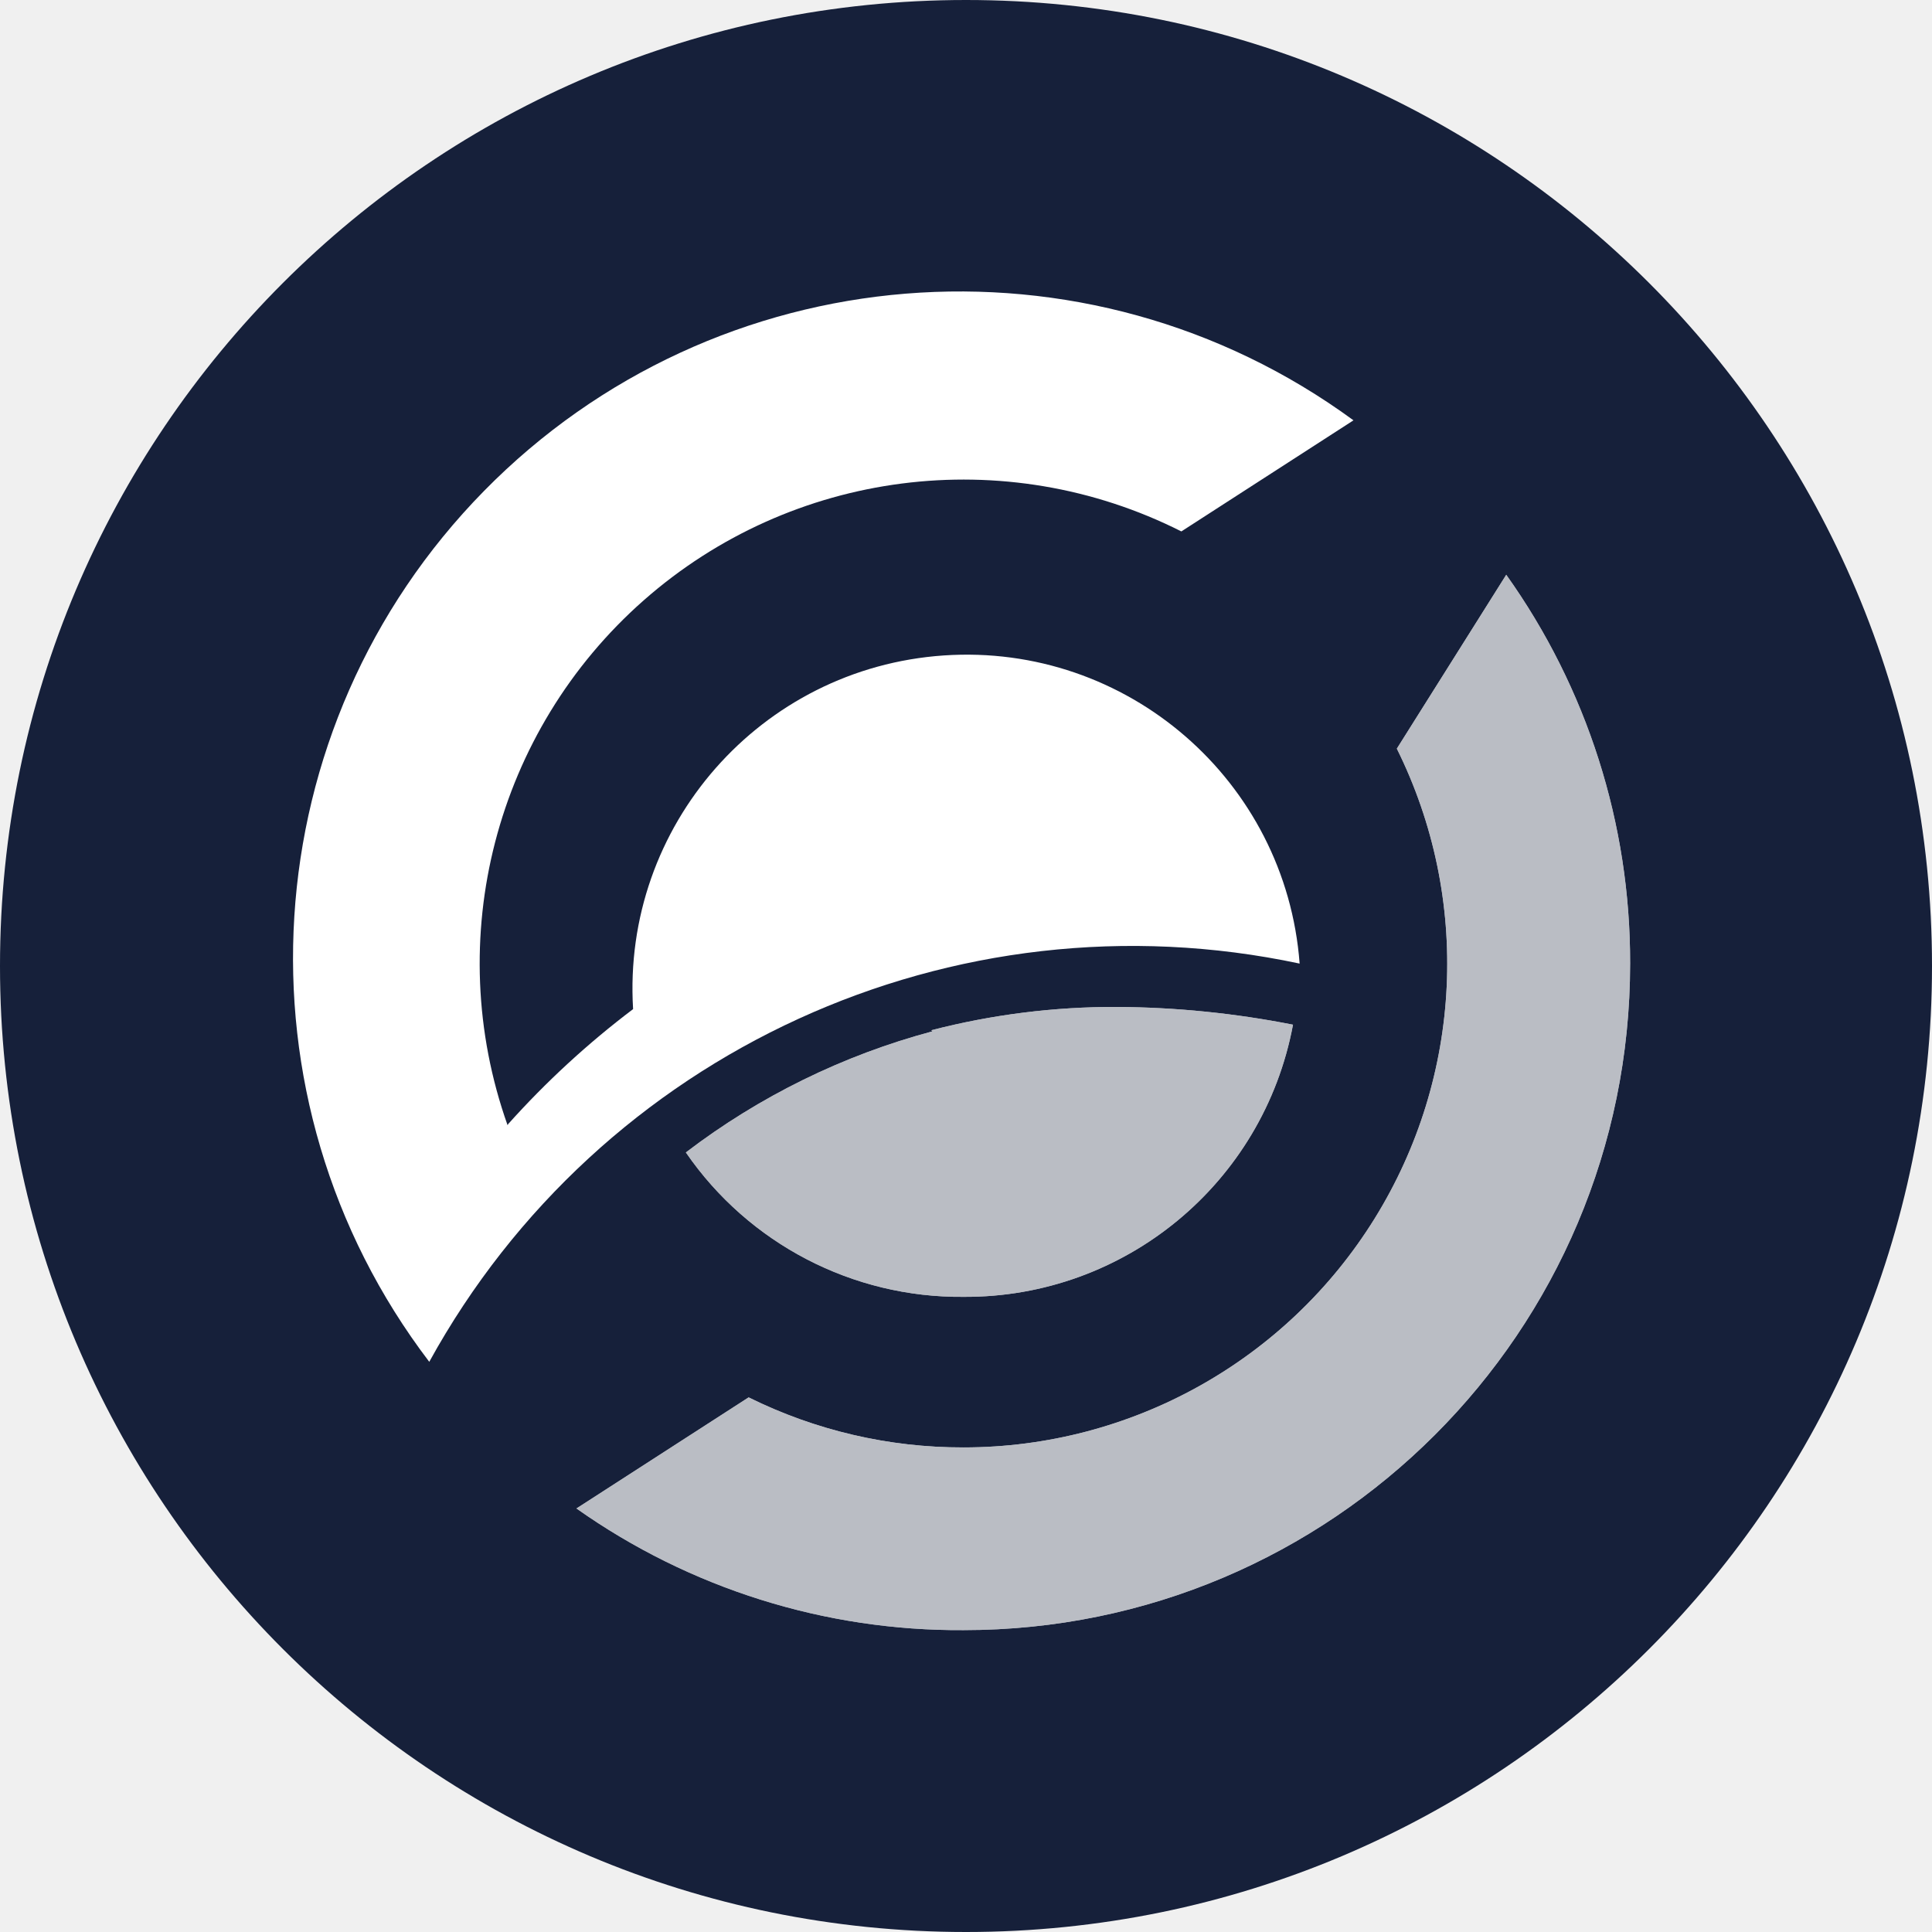
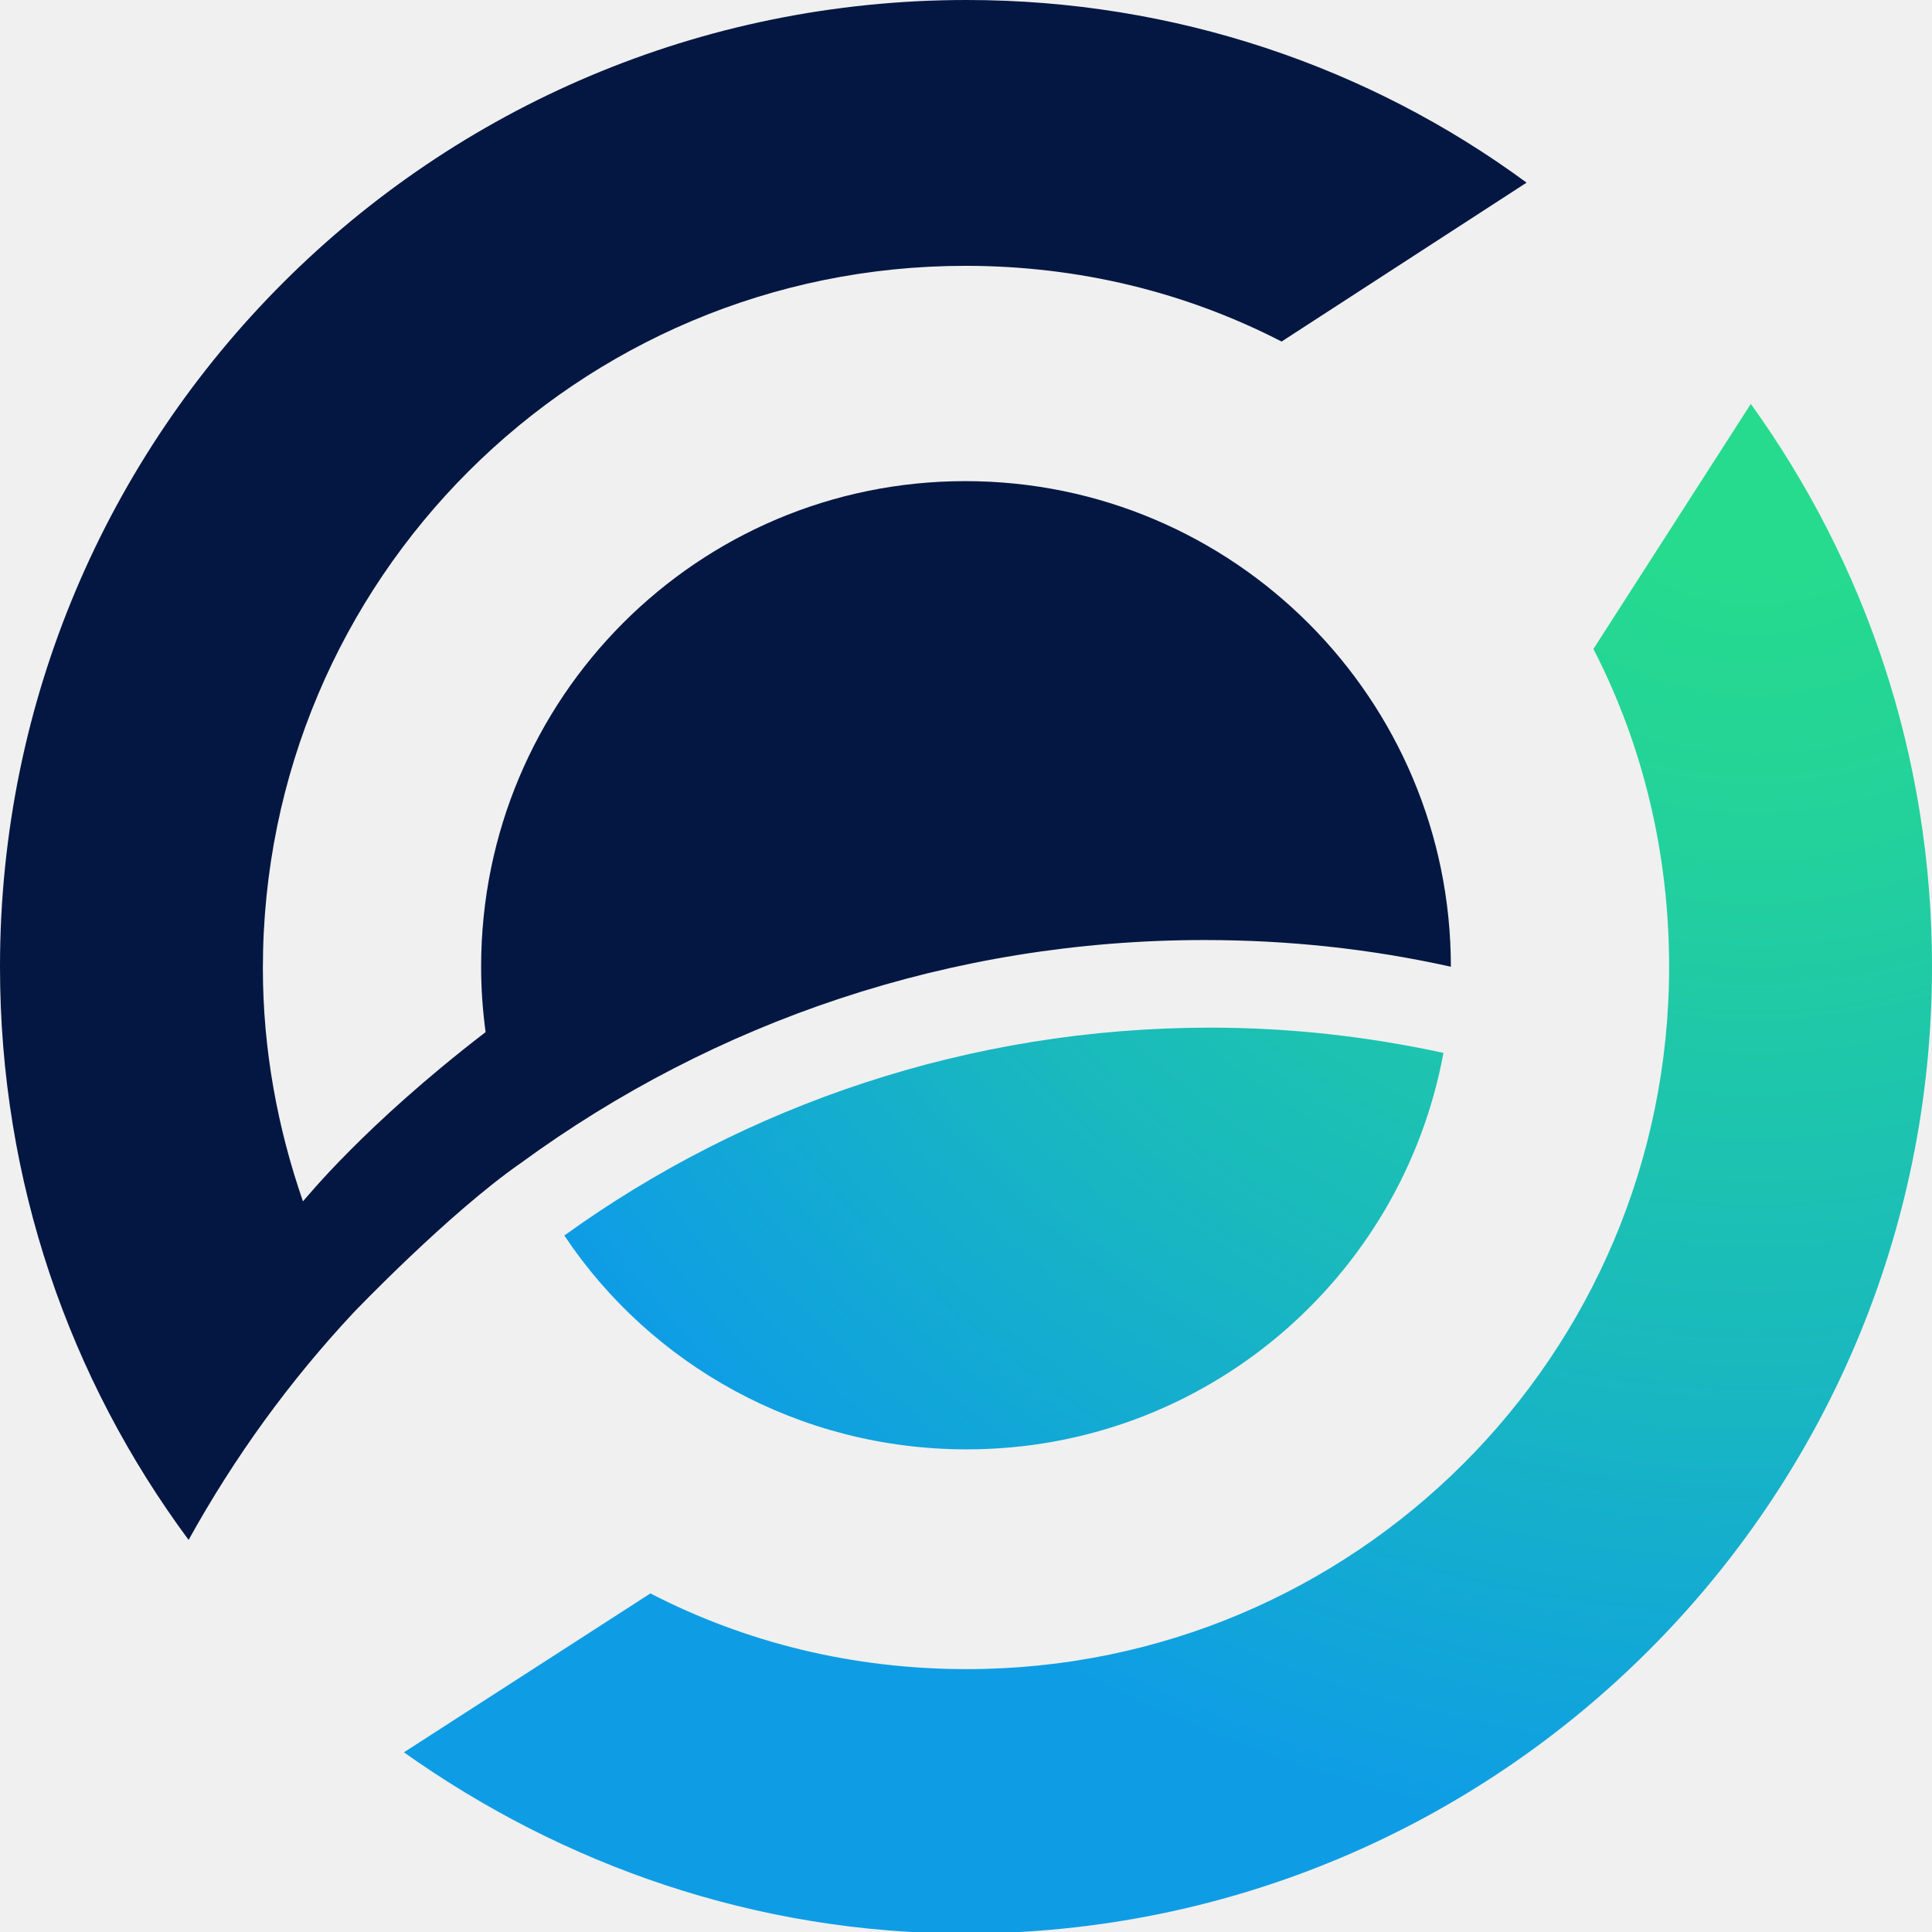
- <svg xmlns="http://www.w3.org/2000/svg" width="32" height="32" viewBox="0 0 32 32">
-   <g fill="none" fill-rule="evenodd">
-     <circle cx="16" cy="16" r="16" fill="#16203A" fill-rule="nonzero" />
-     <g fill="#FFF">
-       <g opacity=".7">
-         <path d="M15.445 17.082a11.72 11.72 0 00-4.085 2.006 5.52 5.52 0 004.6 2.392 5.52 5.52 0 005.456-4.508 15.52 15.52 0 00-2.917-.294 12.116 12.116 0 00-3.073.386" />
-         <path d="M15.445 17.082a11.72 11.72 0 00-4.085 2.006 5.52 5.52 0 004.6 2.392 5.52 5.52 0 005.456-4.508 15.52 15.52 0 00-2.917-.294 12.116 12.116 0 00-3.073.386" />
-         <path d="M23.136 12.4a8.013 8.013 0 01-7.176 11.574 7.976 7.976 0 01-3.56-.829l-2.852 1.84A10.985 10.985 0 0015.96 27C22.057 27 27 22.057 27 15.96a11.04 11.04 0 00-2.052-6.44l-1.812 2.88z" />
-         <path d="M23.136 12.4a8.013 8.013 0 01-7.176 11.574 7.976 7.976 0 01-3.56-.829l-2.852 1.84A10.985 10.985 0 0015.96 27C22.057 27 27 22.057 27 15.96a11.04 11.04 0 00-2.052-6.44l-1.812 2.88z" />
-       </g>
-       <path d="M8.407 18.637a8.013 8.013 0 0111.16-9.835l2.851-1.84A11.04 11.04 0 007.11 22.556a13.294 13.294 0 0114.416-6.596 5.533 5.533 0 00-11.04.754 14.582 14.582 0 00-2.07 1.905" />
-     </g>
+ <svg xmlns="http://www.w3.org/2000/svg" width="32" height="32" viewBox="0 0 32 32" fill="none">
+   <g clip-path="url(#clip0)">
+     <path d="M28.999 6.69L26.392 10.749C27.204 12.323 27.646 14.118 27.646 16.012C27.646 22.457 22.432 27.646 16.012 27.646C14.118 27.646 12.347 27.204 10.773 26.392L6.69 29.024C9.322 30.893 12.52 32.025 15.988 32.025C24.818 32.025 32 24.867 32 16.012C32 12.52 30.893 9.322 28.999 6.69Z" fill="url(#paint0_radial)" />
+     <path d="M16.012 24.006C19.948 24.006 23.219 21.178 23.908 17.439C22.653 17.168 21.374 17.021 20.046 17.021C16.061 17.021 12.347 18.3 9.347 20.464C10.773 22.604 13.233 24.006 16.012 24.006Z" fill="url(#paint1_radial)" />
+     <path d="M19.948 15.57C21.35 15.57 22.703 15.717 24.031 16.012C24.031 11.585 20.44 7.969 15.988 7.969C11.56 7.969 7.969 11.56 7.969 16.012C7.969 16.381 7.994 16.726 8.043 17.095C6.026 18.644 5.067 19.849 5.018 19.898C4.6 18.693 4.354 17.39 4.354 16.037C4.354 9.593 9.568 4.403 15.988 4.403C17.882 4.403 19.653 4.846 21.227 5.657L25.285 3.025C22.678 1.107 19.456 0 16.012 0C7.158 0 0 7.158 0 16.012C0 19.579 1.156 22.85 3.124 25.506C3.886 24.129 4.796 22.875 5.854 21.743C5.854 21.743 7.428 20.095 8.633 19.259C11.831 16.922 15.742 15.57 19.948 15.57Z" fill="#041742" />
  </g>
+   <defs>
+     <radialGradient id="paint0_radial" cx="0" cy="0" r="1" gradientUnits="userSpaceOnUse" gradientTransform="translate(29.0099 6.66977) scale(26.9204)">
+       <stop offset="0.099" stop-color="#26DB8D" />
+       <stop offset="0.263" stop-color="#23D29A" />
+       <stop offset="0.564" stop-color="#1ABBBB" />
+       <stop offset="0.886" stop-color="#0E9DE5" />
+     </radialGradient>
+     <radialGradient id="paint1_radial" cx="0" cy="0" r="1" gradientUnits="userSpaceOnUse" gradientTransform="translate(29.0099 6.66977) scale(26.9204)">
+       <stop offset="0.099" stop-color="#26DB8D" />
+       <stop offset="0.263" stop-color="#23D29A" />
+       <stop offset="0.564" stop-color="#1ABBBB" />
+       <stop offset="0.886" stop-color="#0E9DE5" />
+     </radialGradient>
+     <clipPath id="clip0">
+       <rect width="32" height="32" fill="white" />
+     </clipPath>
+   </defs>
</svg>
